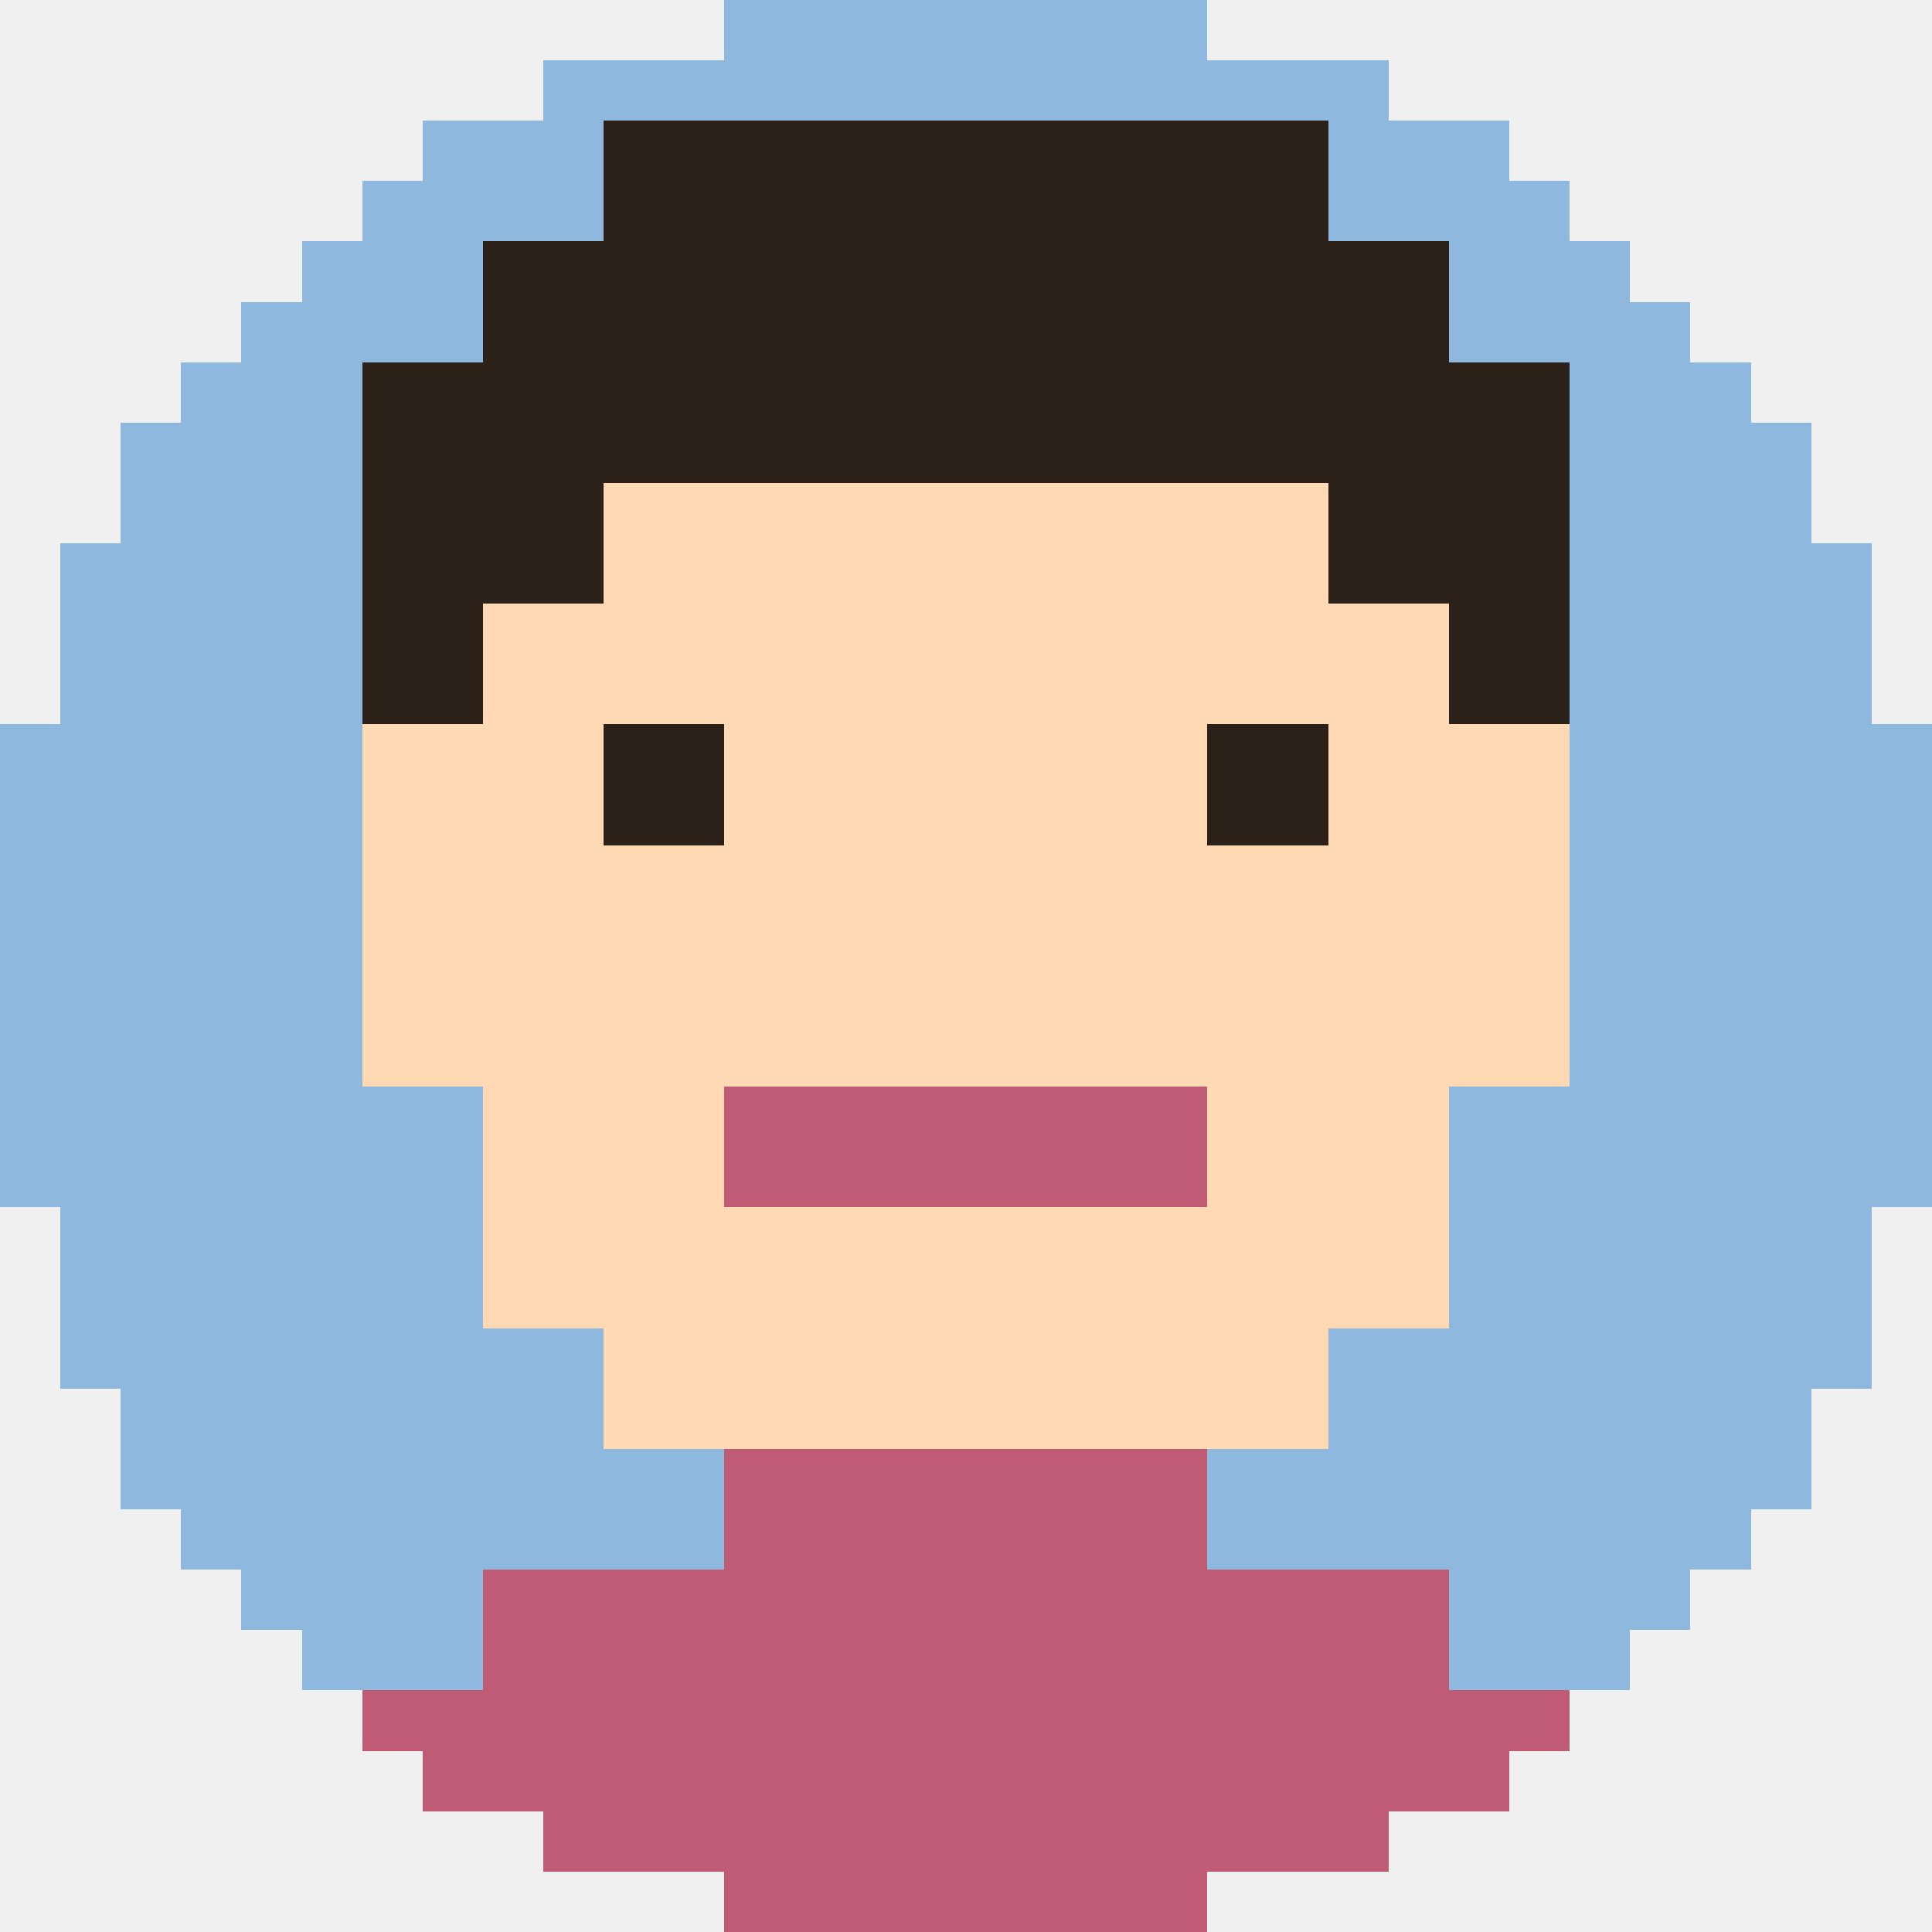
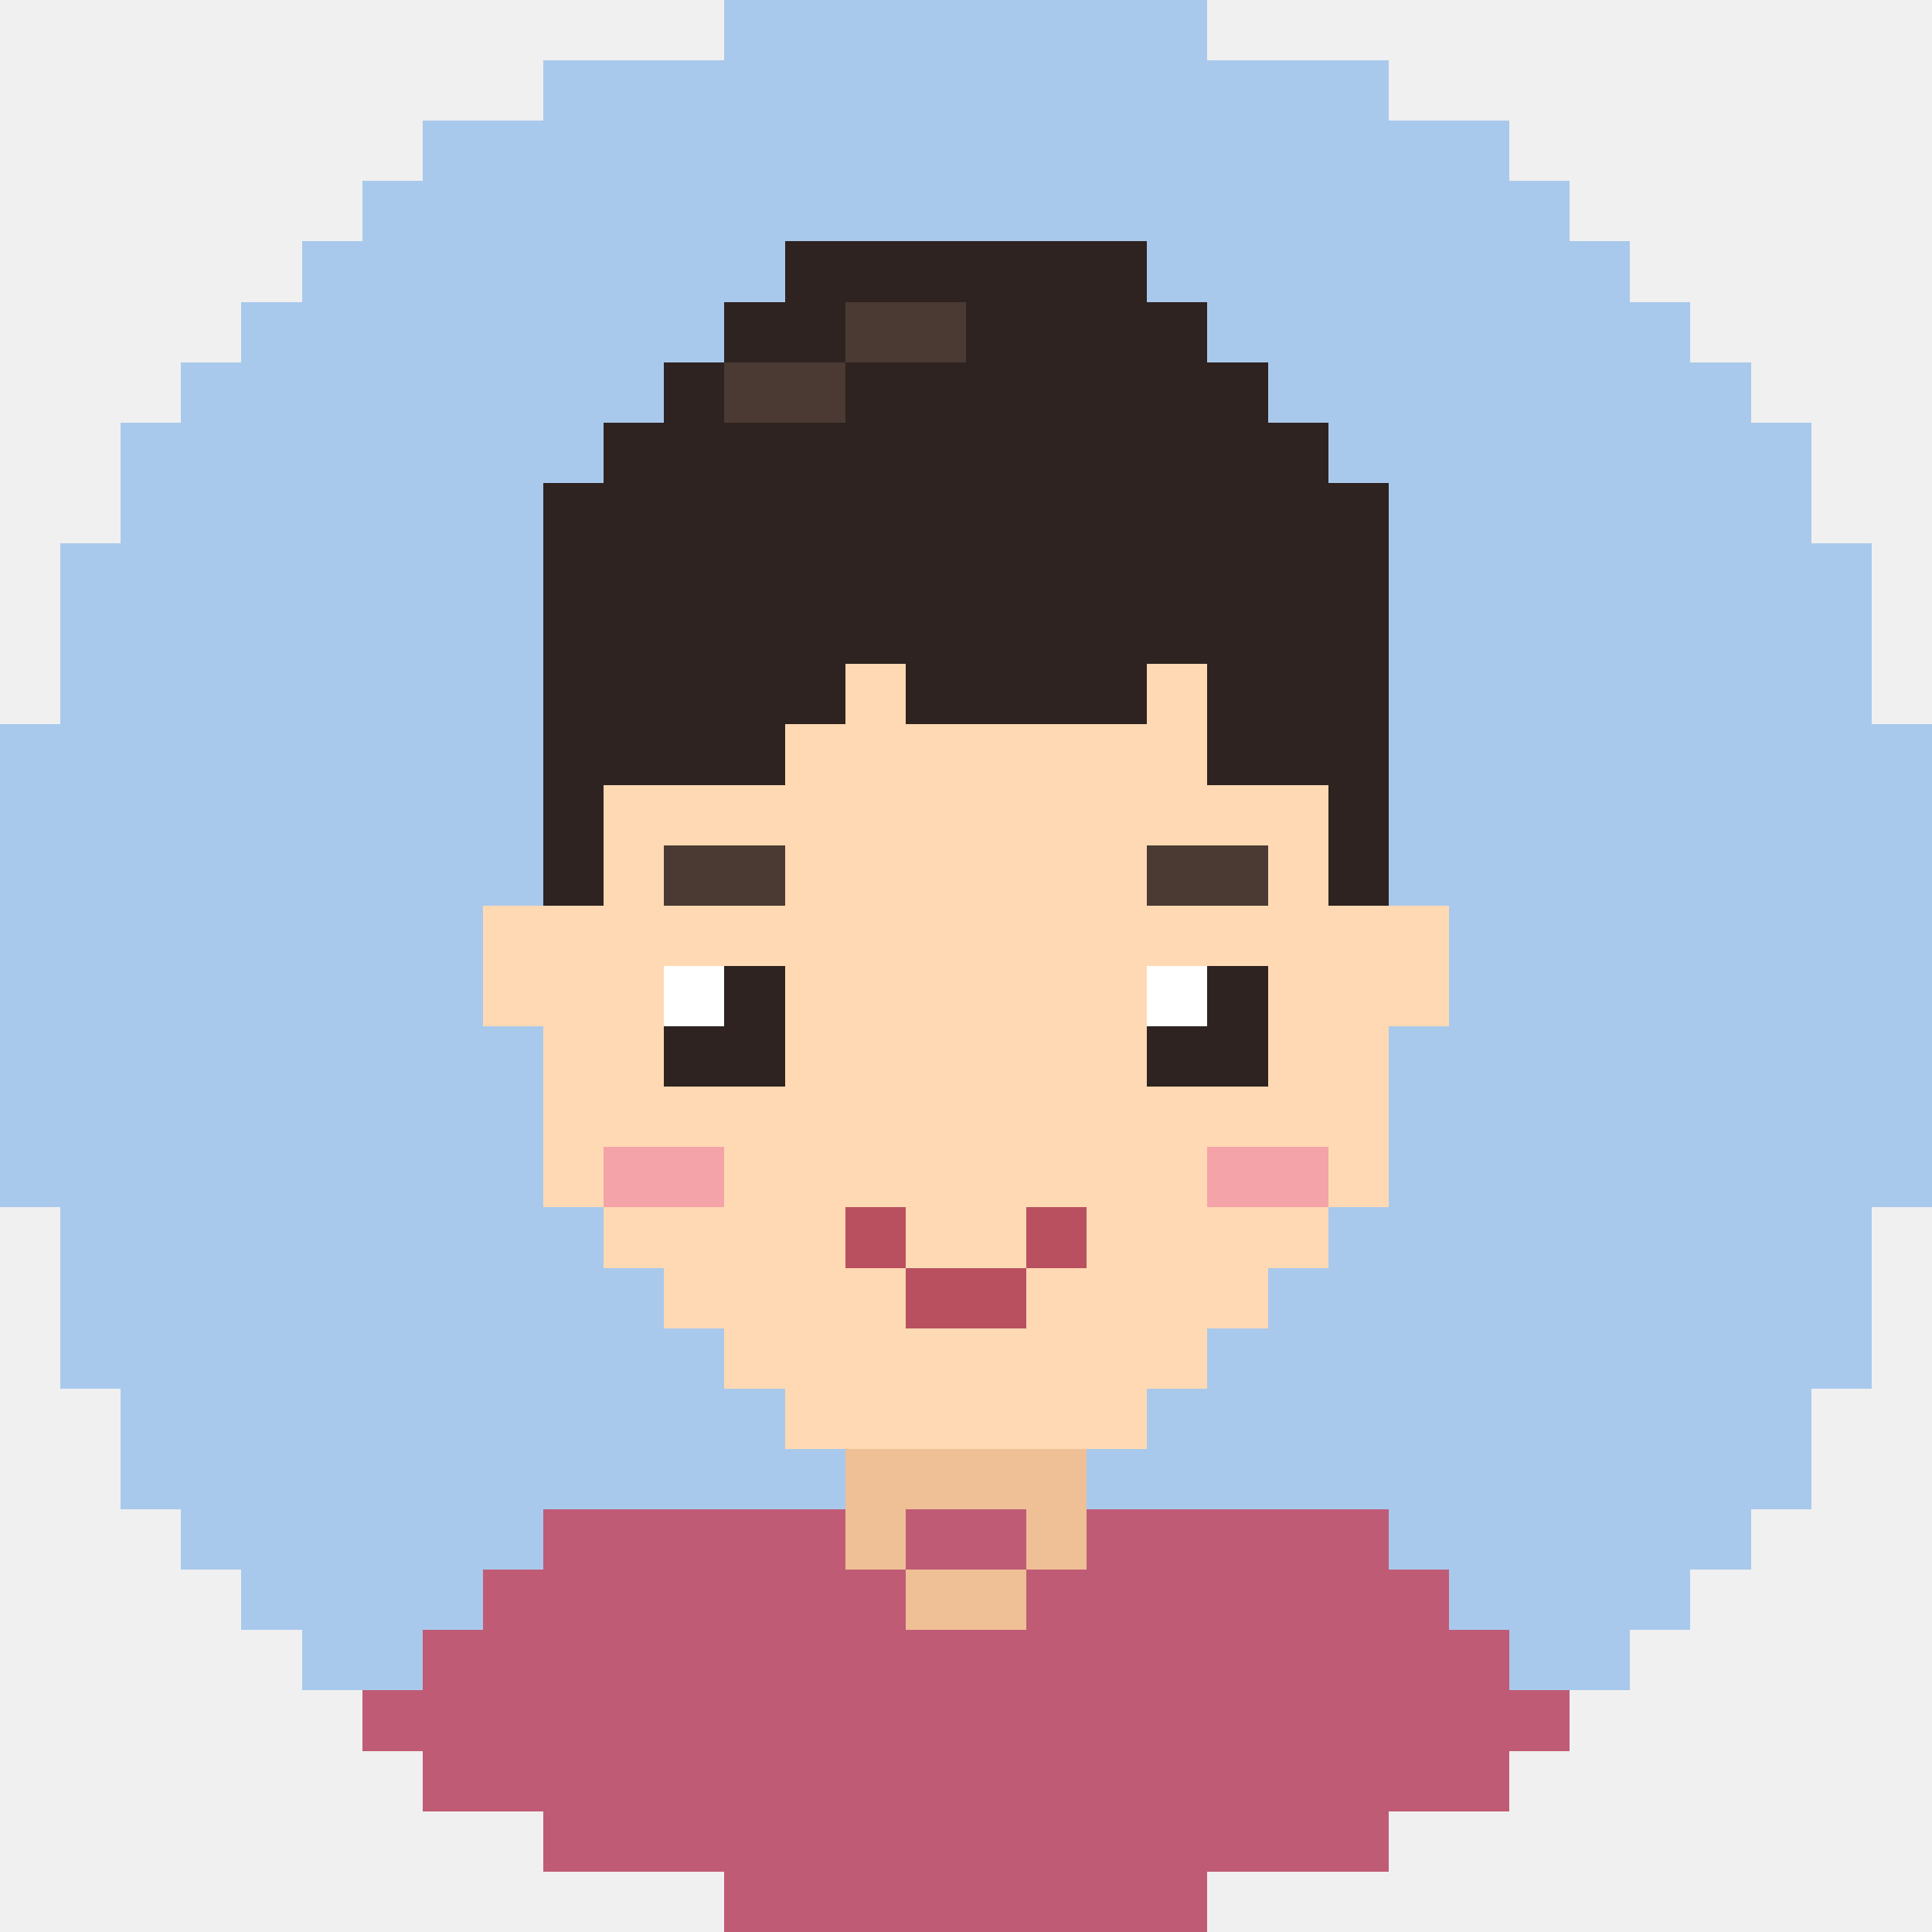
- <svg xmlns="http://www.w3.org/2000/svg" width="128" height="128" viewBox="0 0 32 32" shape-rendering="crispEdges" role="img" aria-label="avatar">
-   <rect x="12" y="0" width="8" height="1" fill="#8fb8de" />
-   <rect x="9" y="1" width="14" height="1" fill="#8fb8de" />
-   <rect x="7" y="2" width="3" height="1" fill="#8fb8de" />
-   <rect x="10" y="2" width="12" height="1" fill="#2b2118" />
-   <rect x="22" y="2" width="3" height="1" fill="#8fb8de" />
-   <rect x="6" y="3" width="4" height="1" fill="#8fb8de" />
-   <rect x="10" y="3" width="12" height="1" fill="#2b2118" />
-   <rect x="22" y="3" width="4" height="1" fill="#8fb8de" />
-   <rect x="5" y="4" width="3" height="1" fill="#8fb8de" />
-   <rect x="8" y="4" width="16" height="1" fill="#2b2118" />
-   <rect x="24" y="4" width="3" height="1" fill="#8fb8de" />
-   <rect x="4" y="5" width="4" height="1" fill="#8fb8de" />
-   <rect x="8" y="5" width="16" height="1" fill="#2b2118" />
-   <rect x="24" y="5" width="4" height="1" fill="#8fb8de" />
-   <rect x="3" y="6" width="3" height="1" fill="#8fb8de" />
-   <rect x="6" y="6" width="20" height="1" fill="#2b2118" />
-   <rect x="26" y="6" width="3" height="1" fill="#8fb8de" />
-   <rect x="2" y="7" width="4" height="1" fill="#8fb8de" />
-   <rect x="6" y="7" width="20" height="1" fill="#2b2118" />
-   <rect x="26" y="7" width="4" height="1" fill="#8fb8de" />
-   <rect x="2" y="8" width="4" height="1" fill="#8fb8de" />
-   <rect x="6" y="8" width="4" height="1" fill="#2b2118" />
-   <rect x="10" y="8" width="12" height="1" fill="#ffd9b3" />
-   <rect x="22" y="8" width="4" height="1" fill="#2b2118" />
-   <rect x="26" y="8" width="4" height="1" fill="#8fb8de" />
-   <rect x="1" y="9" width="5" height="1" fill="#8fb8de" />
-   <rect x="6" y="9" width="4" height="1" fill="#2b2118" />
-   <rect x="10" y="9" width="12" height="1" fill="#ffd9b3" />
-   <rect x="22" y="9" width="4" height="1" fill="#2b2118" />
-   <rect x="26" y="9" width="5" height="1" fill="#8fb8de" />
-   <rect x="1" y="10" width="5" height="1" fill="#8fb8de" />
-   <rect x="6" y="10" width="2" height="1" fill="#2b2118" />
-   <rect x="8" y="10" width="16" height="1" fill="#ffd9b3" />
-   <rect x="24" y="10" width="2" height="1" fill="#2b2118" />
-   <rect x="26" y="10" width="5" height="1" fill="#8fb8de" />
-   <rect x="1" y="11" width="5" height="1" fill="#8fb8de" />
-   <rect x="6" y="11" width="2" height="1" fill="#2b2118" />
-   <rect x="8" y="11" width="16" height="1" fill="#ffd9b3" />
-   <rect x="24" y="11" width="2" height="1" fill="#2b2118" />
-   <rect x="26" y="11" width="5" height="1" fill="#8fb8de" />
-   <rect x="0" y="12" width="6" height="1" fill="#8fb8de" />
-   <rect x="6" y="12" width="4" height="1" fill="#ffd9b3" />
-   <rect x="10" y="12" width="2" height="1" fill="#2b2118" />
-   <rect x="12" y="12" width="8" height="1" fill="#ffd9b3" />
-   <rect x="20" y="12" width="2" height="1" fill="#2b2118" />
-   <rect x="22" y="12" width="4" height="1" fill="#ffd9b3" />
-   <rect x="26" y="12" width="6" height="1" fill="#8fb8de" />
-   <rect x="0" y="13" width="6" height="1" fill="#8fb8de" />
-   <rect x="6" y="13" width="4" height="1" fill="#ffd9b3" />
-   <rect x="10" y="13" width="2" height="1" fill="#2b2118" />
-   <rect x="12" y="13" width="8" height="1" fill="#ffd9b3" />
-   <rect x="20" y="13" width="2" height="1" fill="#2b2118" />
-   <rect x="22" y="13" width="4" height="1" fill="#ffd9b3" />
-   <rect x="26" y="13" width="6" height="1" fill="#8fb8de" />
-   <rect x="0" y="14" width="6" height="1" fill="#8fb8de" />
-   <rect x="6" y="14" width="20" height="1" fill="#ffd9b3" />
-   <rect x="26" y="14" width="6" height="1" fill="#8fb8de" />
-   <rect x="0" y="15" width="6" height="1" fill="#8fb8de" />
-   <rect x="6" y="15" width="20" height="1" fill="#ffd9b3" />
-   <rect x="26" y="15" width="6" height="1" fill="#8fb8de" />
-   <rect x="0" y="16" width="6" height="1" fill="#8fb8de" />
-   <rect x="6" y="16" width="20" height="1" fill="#ffd9b3" />
-   <rect x="26" y="16" width="6" height="1" fill="#8fb8de" />
-   <rect x="0" y="17" width="6" height="1" fill="#8fb8de" />
-   <rect x="6" y="17" width="20" height="1" fill="#ffd9b3" />
-   <rect x="26" y="17" width="6" height="1" fill="#8fb8de" />
-   <rect x="0" y="18" width="8" height="1" fill="#8fb8de" />
-   <rect x="8" y="18" width="4" height="1" fill="#ffd9b3" />
-   <rect x="12" y="18" width="8" height="1" fill="#c05b76" />
-   <rect x="20" y="18" width="4" height="1" fill="#ffd9b3" />
-   <rect x="24" y="18" width="8" height="1" fill="#8fb8de" />
-   <rect x="0" y="19" width="8" height="1" fill="#8fb8de" />
-   <rect x="8" y="19" width="4" height="1" fill="#ffd9b3" />
-   <rect x="12" y="19" width="8" height="1" fill="#c05b76" />
-   <rect x="20" y="19" width="4" height="1" fill="#ffd9b3" />
-   <rect x="24" y="19" width="8" height="1" fill="#8fb8de" />
-   <rect x="1" y="20" width="7" height="1" fill="#8fb8de" />
-   <rect x="8" y="20" width="16" height="1" fill="#ffd9b3" />
-   <rect x="24" y="20" width="7" height="1" fill="#8fb8de" />
-   <rect x="1" y="21" width="7" height="1" fill="#8fb8de" />
-   <rect x="8" y="21" width="16" height="1" fill="#ffd9b3" />
-   <rect x="24" y="21" width="7" height="1" fill="#8fb8de" />
-   <rect x="1" y="22" width="9" height="1" fill="#8fb8de" />
-   <rect x="10" y="22" width="12" height="1" fill="#ffd9b3" />
-   <rect x="22" y="22" width="9" height="1" fill="#8fb8de" />
-   <rect x="2" y="23" width="8" height="1" fill="#8fb8de" />
-   <rect x="10" y="23" width="12" height="1" fill="#ffd9b3" />
-   <rect x="22" y="23" width="8" height="1" fill="#8fb8de" />
-   <rect x="2" y="24" width="10" height="1" fill="#8fb8de" />
-   <rect x="12" y="24" width="8" height="1" fill="#c05b76" />
-   <rect x="20" y="24" width="10" height="1" fill="#8fb8de" />
-   <rect x="3" y="25" width="9" height="1" fill="#8fb8de" />
-   <rect x="12" y="25" width="8" height="1" fill="#c05b76" />
-   <rect x="20" y="25" width="9" height="1" fill="#8fb8de" />
-   <rect x="4" y="26" width="4" height="1" fill="#8fb8de" />
-   <rect x="8" y="26" width="16" height="1" fill="#c05b76" />
-   <rect x="24" y="26" width="4" height="1" fill="#8fb8de" />
-   <rect x="5" y="27" width="3" height="1" fill="#8fb8de" />
-   <rect x="8" y="27" width="16" height="1" fill="#c05b76" />
-   <rect x="24" y="27" width="3" height="1" fill="#8fb8de" />
+ <svg xmlns="http://www.w3.org/2000/svg" width="256" height="256" viewBox="0 0 32 32" shape-rendering="crispEdges" role="img" aria-label="avatar">
+   <rect x="12" y="0" width="8" height="1" fill="#a9c9ec" />
+   <rect x="9" y="1" width="14" height="1" fill="#a9c9ec" />
+   <rect x="7" y="2" width="18" height="1" fill="#a9c9ec" />
+   <rect x="6" y="3" width="20" height="1" fill="#a9c9ec" />
+   <rect x="5" y="4" width="8" height="1" fill="#a9c9ec" />
+   <rect x="13" y="4" width="6" height="1" fill="#2e2320" />
+   <rect x="19" y="4" width="8" height="1" fill="#a9c9ec" />
+   <rect x="4" y="5" width="8" height="1" fill="#a9c9ec" />
+   <rect x="12" y="5" width="2" height="1" fill="#2e2320" />
+   <rect x="14" y="5" width="2" height="1" fill="#4a3a33" />
+   <rect x="16" y="5" width="4" height="1" fill="#2e2320" />
+   <rect x="20" y="5" width="8" height="1" fill="#a9c9ec" />
+   <rect x="3" y="6" width="8" height="1" fill="#a9c9ec" />
+   <rect x="11" y="6" width="1" height="1" fill="#2e2320" />
+   <rect x="12" y="6" width="2" height="1" fill="#4a3a33" />
+   <rect x="14" y="6" width="7" height="1" fill="#2e2320" />
+   <rect x="21" y="6" width="8" height="1" fill="#a9c9ec" />
+   <rect x="2" y="7" width="8" height="1" fill="#a9c9ec" />
+   <rect x="10" y="7" width="12" height="1" fill="#2e2320" />
+   <rect x="22" y="7" width="8" height="1" fill="#a9c9ec" />
+   <rect x="2" y="8" width="7" height="1" fill="#a9c9ec" />
+   <rect x="9" y="8" width="14" height="1" fill="#2e2320" />
+   <rect x="23" y="8" width="7" height="1" fill="#a9c9ec" />
+   <rect x="1" y="9" width="8" height="1" fill="#a9c9ec" />
+   <rect x="9" y="9" width="14" height="1" fill="#2e2320" />
+   <rect x="23" y="9" width="8" height="1" fill="#a9c9ec" />
+   <rect x="1" y="10" width="8" height="1" fill="#a9c9ec" />
+   <rect x="9" y="10" width="14" height="1" fill="#2e2320" />
+   <rect x="23" y="10" width="8" height="1" fill="#a9c9ec" />
+   <rect x="1" y="11" width="8" height="1" fill="#a9c9ec" />
+   <rect x="9" y="11" width="5" height="1" fill="#2e2320" />
+   <rect x="14" y="11" width="1" height="1" fill="#ffd9b3" />
+   <rect x="15" y="11" width="4" height="1" fill="#2e2320" />
+   <rect x="19" y="11" width="1" height="1" fill="#ffd9b3" />
+   <rect x="20" y="11" width="3" height="1" fill="#2e2320" />
+   <rect x="23" y="11" width="8" height="1" fill="#a9c9ec" />
+   <rect x="0" y="12" width="9" height="1" fill="#a9c9ec" />
+   <rect x="9" y="12" width="4" height="1" fill="#2e2320" />
+   <rect x="13" y="12" width="7" height="1" fill="#ffd9b3" />
+   <rect x="20" y="12" width="3" height="1" fill="#2e2320" />
+   <rect x="23" y="12" width="9" height="1" fill="#a9c9ec" />
+   <rect x="0" y="13" width="9" height="1" fill="#a9c9ec" />
+   <rect x="9" y="13" width="1" height="1" fill="#2e2320" />
+   <rect x="10" y="13" width="12" height="1" fill="#ffd9b3" />
+   <rect x="22" y="13" width="1" height="1" fill="#2e2320" />
+   <rect x="23" y="13" width="9" height="1" fill="#a9c9ec" />
+   <rect x="0" y="14" width="9" height="1" fill="#a9c9ec" />
+   <rect x="9" y="14" width="1" height="1" fill="#2e2320" />
+   <rect x="10" y="14" width="1" height="1" fill="#ffd9b3" />
+   <rect x="11" y="14" width="2" height="1" fill="#4a3a33" />
+   <rect x="13" y="14" width="6" height="1" fill="#ffd9b3" />
+   <rect x="19" y="14" width="2" height="1" fill="#4a3a33" />
+   <rect x="21" y="14" width="1" height="1" fill="#ffd9b3" />
+   <rect x="22" y="14" width="1" height="1" fill="#2e2320" />
+   <rect x="23" y="14" width="9" height="1" fill="#a9c9ec" />
+   <rect x="0" y="15" width="8" height="1" fill="#a9c9ec" />
+   <rect x="8" y="15" width="16" height="1" fill="#ffd9b3" />
+   <rect x="24" y="15" width="8" height="1" fill="#a9c9ec" />
+   <rect x="0" y="16" width="8" height="1" fill="#a9c9ec" />
+   <rect x="8" y="16" width="3" height="1" fill="#ffd9b3" />
+   <rect x="11" y="16" width="1" height="1" fill="#ffffff" />
+   <rect x="12" y="16" width="1" height="1" fill="#2e2320" />
+   <rect x="13" y="16" width="6" height="1" fill="#ffd9b3" />
+   <rect x="19" y="16" width="1" height="1" fill="#ffffff" />
+   <rect x="20" y="16" width="1" height="1" fill="#2e2320" />
+   <rect x="21" y="16" width="3" height="1" fill="#ffd9b3" />
+   <rect x="24" y="16" width="8" height="1" fill="#a9c9ec" />
+   <rect x="0" y="17" width="9" height="1" fill="#a9c9ec" />
+   <rect x="9" y="17" width="2" height="1" fill="#ffd9b3" />
+   <rect x="11" y="17" width="2" height="1" fill="#2e2320" />
+   <rect x="13" y="17" width="6" height="1" fill="#ffd9b3" />
+   <rect x="19" y="17" width="2" height="1" fill="#2e2320" />
+   <rect x="21" y="17" width="2" height="1" fill="#ffd9b3" />
+   <rect x="23" y="17" width="9" height="1" fill="#a9c9ec" />
+   <rect x="0" y="18" width="9" height="1" fill="#a9c9ec" />
+   <rect x="9" y="18" width="14" height="1" fill="#ffd9b3" />
+   <rect x="23" y="18" width="9" height="1" fill="#a9c9ec" />
+   <rect x="0" y="19" width="9" height="1" fill="#a9c9ec" />
+   <rect x="9" y="19" width="1" height="1" fill="#ffd9b3" />
+   <rect x="10" y="19" width="2" height="1" fill="#f4a3a8" />
+   <rect x="12" y="19" width="8" height="1" fill="#ffd9b3" />
+   <rect x="20" y="19" width="2" height="1" fill="#f4a3a8" />
+   <rect x="22" y="19" width="1" height="1" fill="#ffd9b3" />
+   <rect x="23" y="19" width="9" height="1" fill="#a9c9ec" />
+   <rect x="1" y="20" width="9" height="1" fill="#a9c9ec" />
+   <rect x="10" y="20" width="4" height="1" fill="#ffd9b3" />
+   <rect x="14" y="20" width="1" height="1" fill="#b8505f" />
+   <rect x="15" y="20" width="2" height="1" fill="#ffd9b3" />
+   <rect x="17" y="20" width="1" height="1" fill="#b8505f" />
+   <rect x="18" y="20" width="4" height="1" fill="#ffd9b3" />
+   <rect x="22" y="20" width="9" height="1" fill="#a9c9ec" />
+   <rect x="1" y="21" width="10" height="1" fill="#a9c9ec" />
+   <rect x="11" y="21" width="4" height="1" fill="#ffd9b3" />
+   <rect x="15" y="21" width="2" height="1" fill="#b8505f" />
+   <rect x="17" y="21" width="4" height="1" fill="#ffd9b3" />
+   <rect x="21" y="21" width="10" height="1" fill="#a9c9ec" />
+   <rect x="1" y="22" width="11" height="1" fill="#a9c9ec" />
+   <rect x="12" y="22" width="8" height="1" fill="#ffd9b3" />
+   <rect x="20" y="22" width="11" height="1" fill="#a9c9ec" />
+   <rect x="2" y="23" width="11" height="1" fill="#a9c9ec" />
+   <rect x="13" y="23" width="6" height="1" fill="#ffd9b3" />
+   <rect x="19" y="23" width="11" height="1" fill="#a9c9ec" />
+   <rect x="2" y="24" width="12" height="1" fill="#a9c9ec" />
+   <rect x="14" y="24" width="4" height="1" fill="#efbf96" />
+   <rect x="18" y="24" width="12" height="1" fill="#a9c9ec" />
+   <rect x="3" y="25" width="6" height="1" fill="#a9c9ec" />
+   <rect x="9" y="25" width="5" height="1" fill="#c05b76" />
+   <rect x="14" y="25" width="1" height="1" fill="#efbf96" />
+   <rect x="15" y="25" width="2" height="1" fill="#c05b76" />
+   <rect x="17" y="25" width="1" height="1" fill="#efbf96" />
+   <rect x="18" y="25" width="5" height="1" fill="#c05b76" />
+   <rect x="23" y="25" width="6" height="1" fill="#a9c9ec" />
+   <rect x="4" y="26" width="4" height="1" fill="#a9c9ec" />
+   <rect x="8" y="26" width="7" height="1" fill="#c05b76" />
+   <rect x="15" y="26" width="2" height="1" fill="#efbf96" />
+   <rect x="17" y="26" width="7" height="1" fill="#c05b76" />
+   <rect x="24" y="26" width="4" height="1" fill="#a9c9ec" />
+   <rect x="5" y="27" width="2" height="1" fill="#a9c9ec" />
+   <rect x="7" y="27" width="18" height="1" fill="#c05b76" />
+   <rect x="25" y="27" width="2" height="1" fill="#a9c9ec" />
  <rect x="6" y="28" width="20" height="1" fill="#c05b76" />
  <rect x="7" y="29" width="18" height="1" fill="#c05b76" />
  <rect x="9" y="30" width="14" height="1" fill="#c05b76" />
  <rect x="12" y="31" width="8" height="1" fill="#c05b76" />
</svg>
